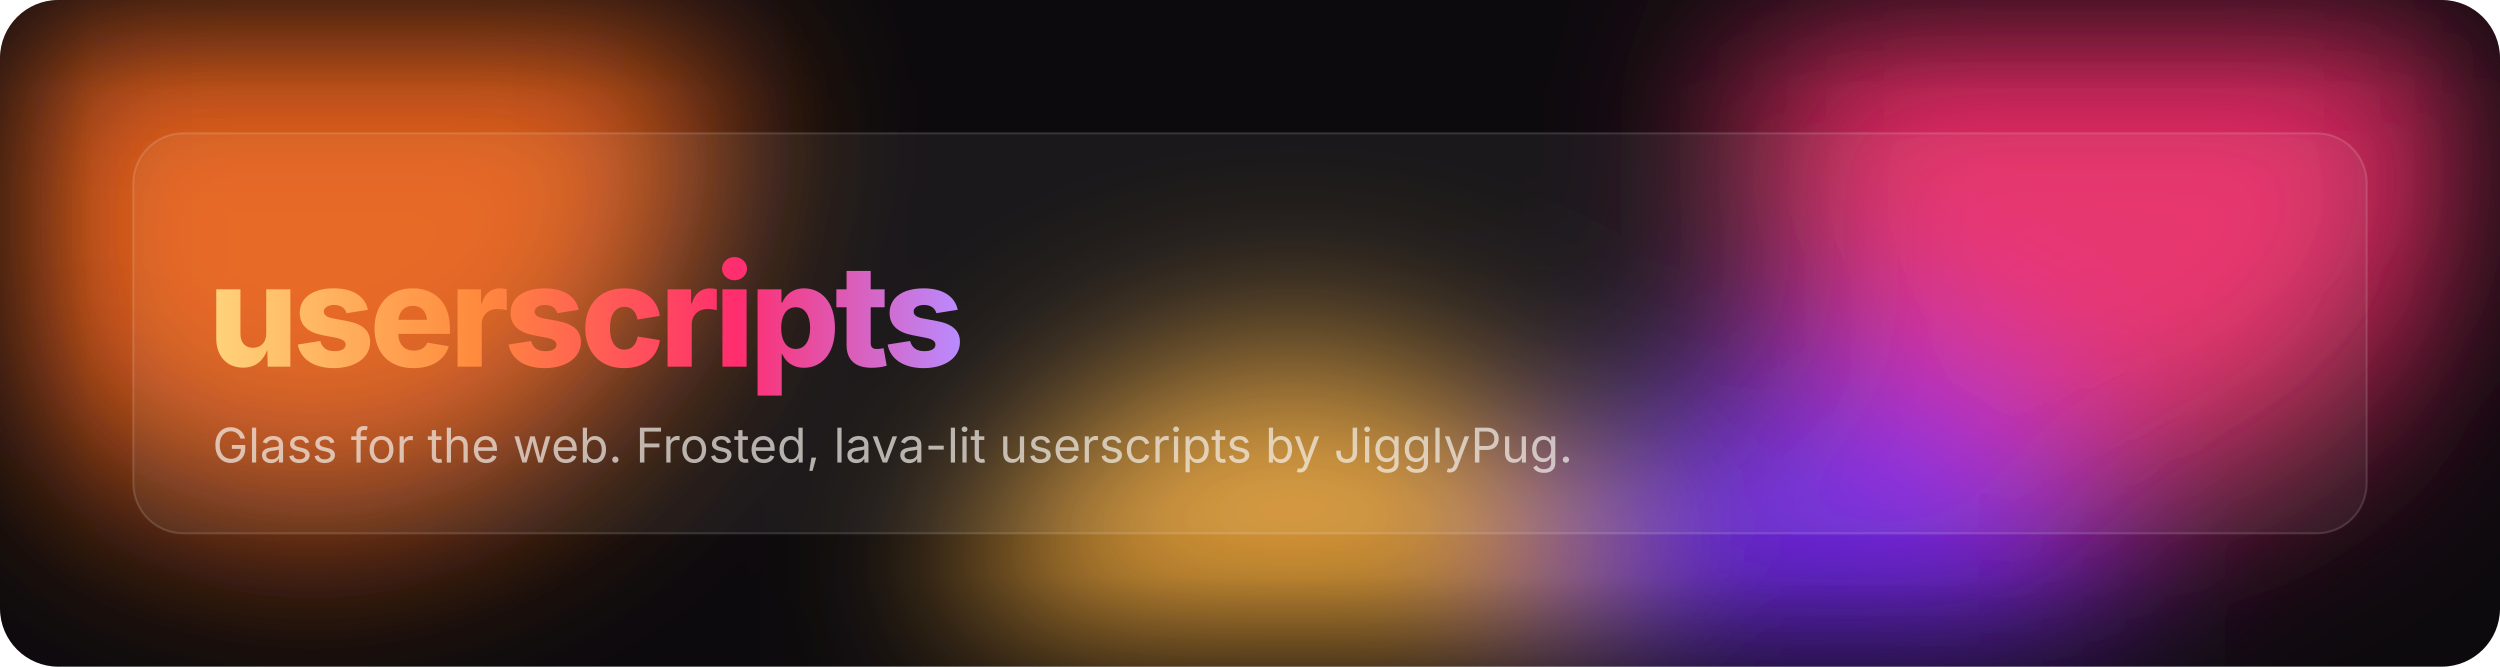
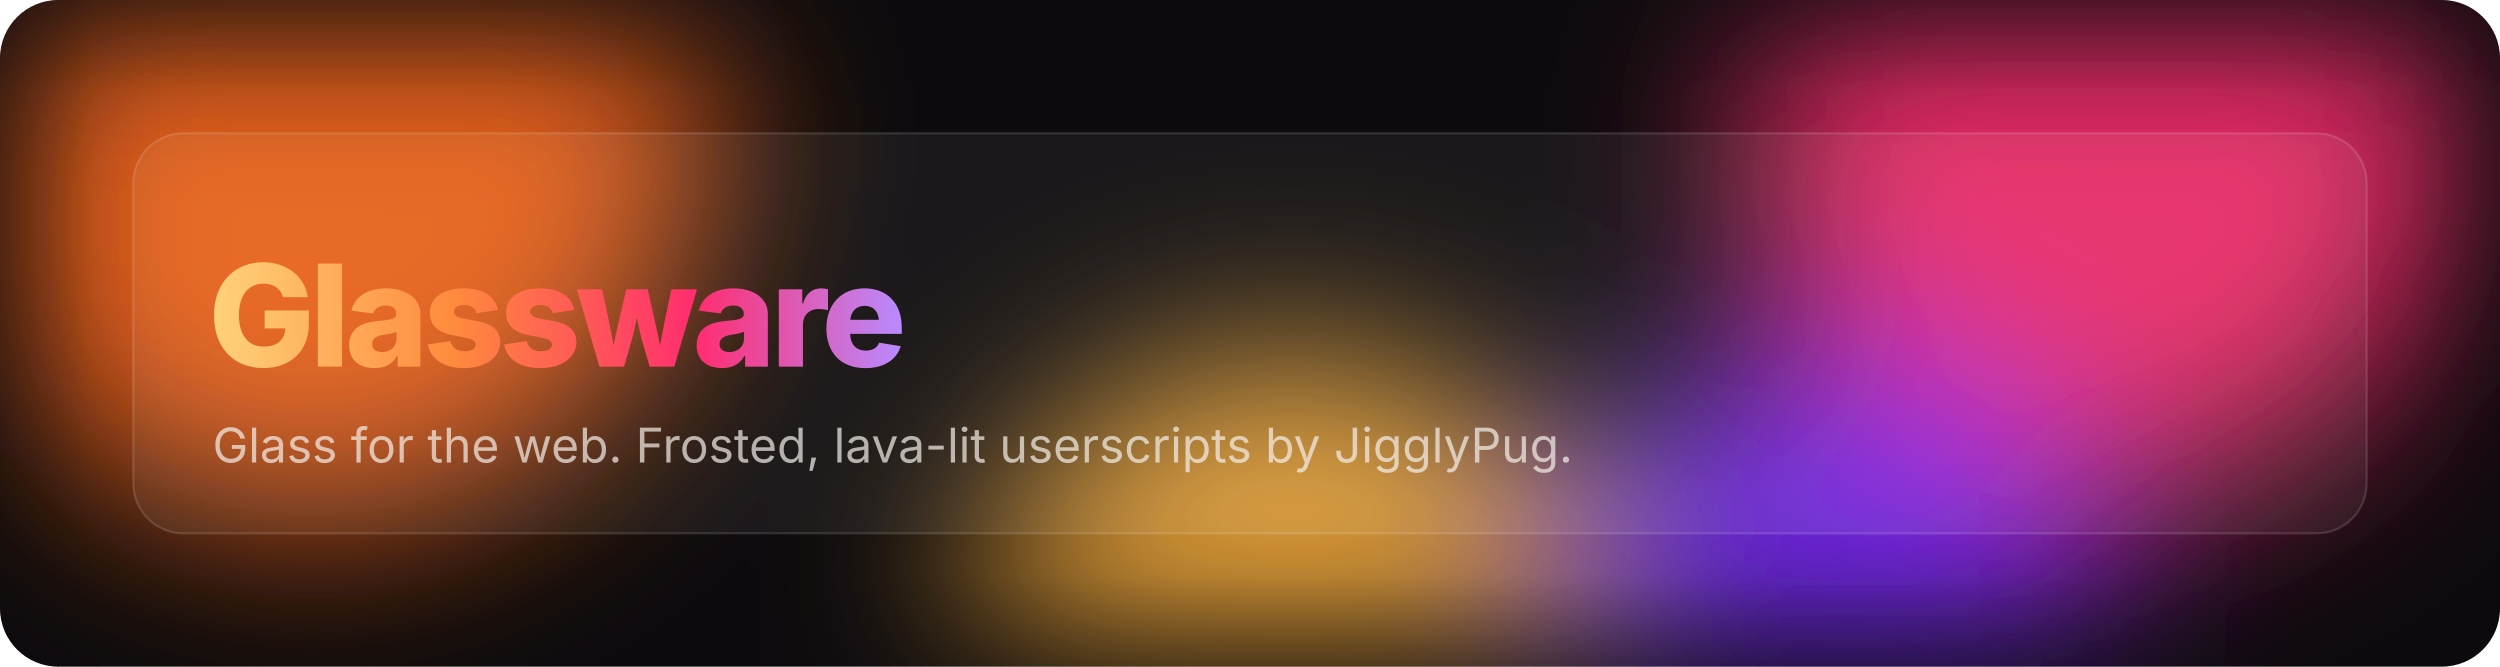
- <svg xmlns="http://www.w3.org/2000/svg" width="1200" height="320" viewBox="0 0 1200 320" role="img" aria-label="userscripts">
+ <svg xmlns="http://www.w3.org/2000/svg" width="1200" height="320" viewBox="0 0 1200 320" role="img" aria-label="Glassware">
  <defs>
    <clipPath id="c">
      <rect width="1200" height="320" rx="28" />
    </clipPath>
    <filter id="b" x="-50%" y="-50%" width="200%" height="200%">
      <feGaussianBlur stdDeviation="46" />
    </filter>
    <linearGradient id="g" x1="0" y1="0" x2="1" y2="0">
      <stop offset="0" stop-color="#ffd27a" />
      <stop offset=".35" stop-color="#ff8a3d" />
      <stop offset=".7" stop-color="#ff2d6f" />
      <stop offset="1" stop-color="#b98bff" />
    </linearGradient>
  </defs>
  <g clip-path="url(#c)">
    <rect width="1200" height="320" fill="#0c0a0d" />
    <g filter="url(#b)" opacity=".9">
      <circle cx="150" cy="60" r="190" fill="#ff6a1f">
        <animateTransform attributeName="transform" type="translate" values="0 0;90 40;-40 90;0 0" dur="17s" repeatCount="indefinite" calcMode="spline" keySplines=".45 0 .55 1;.45 0 .55 1;.45 0 .55 1" />
      </circle>
      <circle cx="1010" cy="70" r="170" fill="#ff2d6f">
        <animateTransform attributeName="transform" type="translate" values="0 0;-80 50;-50 -80;0 0" dur="21s" repeatCount="indefinite" calcMode="spline" keySplines=".45 0 .55 1;.45 0 .55 1;.45 0 .55 1" />
      </circle>
      <circle cx="620" cy="330" r="160" fill="#ffb23d">
        <animateTransform attributeName="transform" type="translate" values="0 0;70 -40;40 70;0 0" dur="19s" repeatCount="indefinite" calcMode="spline" keySplines=".45 0 .55 1;.45 0 .55 1;.45 0 .55 1" />
      </circle>
      <circle cx="880" cy="300" r="130" fill="#7a2cff">
        <animateTransform attributeName="transform" type="translate" values="0 0;-60 -30;30 -60;0 0" dur="23s" repeatCount="indefinite" calcMode="spline" keySplines=".45 0 .55 1;.45 0 .55 1;.45 0 .55 1" />
      </circle>
    </g>
    <rect x="64" y="64" width="1072" height="192" rx="24" fill="rgba(255,255,255,.06)" stroke="rgba(255,255,255,.14)" />
    <g font-family="-apple-system,BlinkMacSystemFont,'Segoe UI',Inter,system-ui,sans-serif">
-       <text x="100" y="176" font-size="68" font-weight="800" letter-spacing="-2.4" fill="url(#g)">userscripts</text>
+       <text x="100" y="176" font-size="68" font-weight="800" letter-spacing="-2.4" fill="url(#g)">Glassware</text>
      <text x="102" y="222" font-size="23" fill="rgba(246,241,236,.7)">Glass for the web. Frosted, lava-lit userscripts by JigglyPug.</text>
    </g>
  </g>
</svg>
